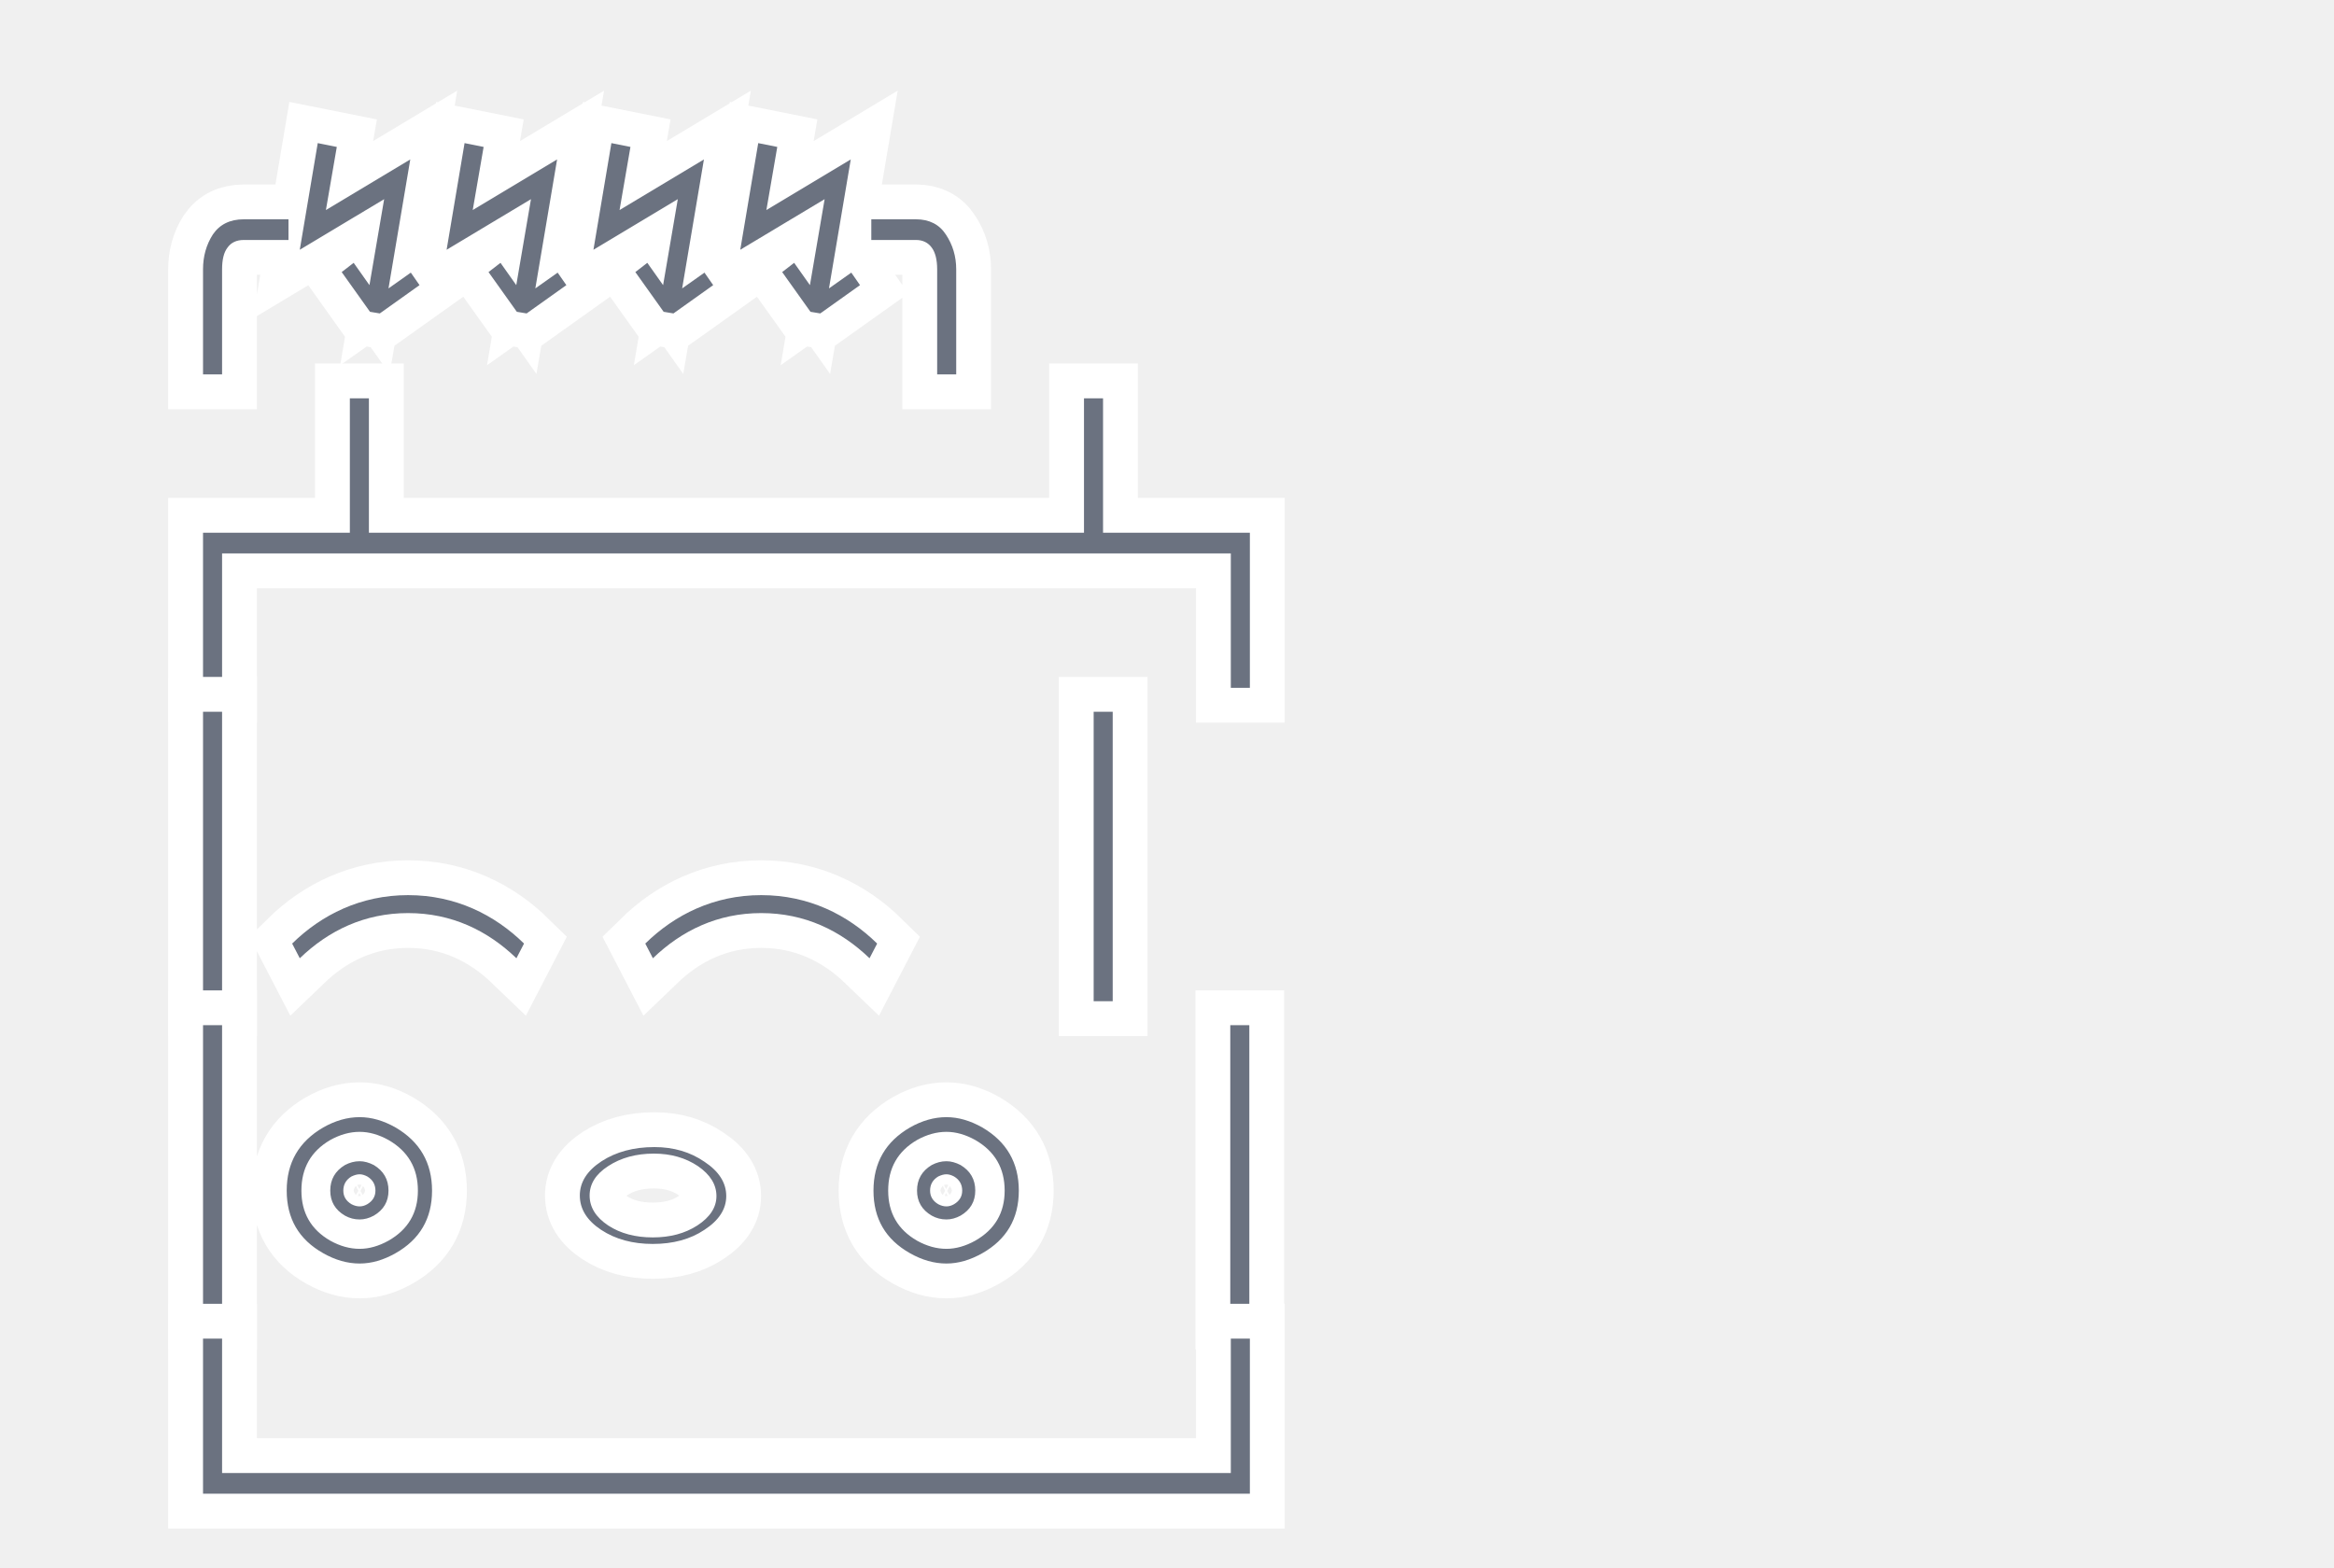
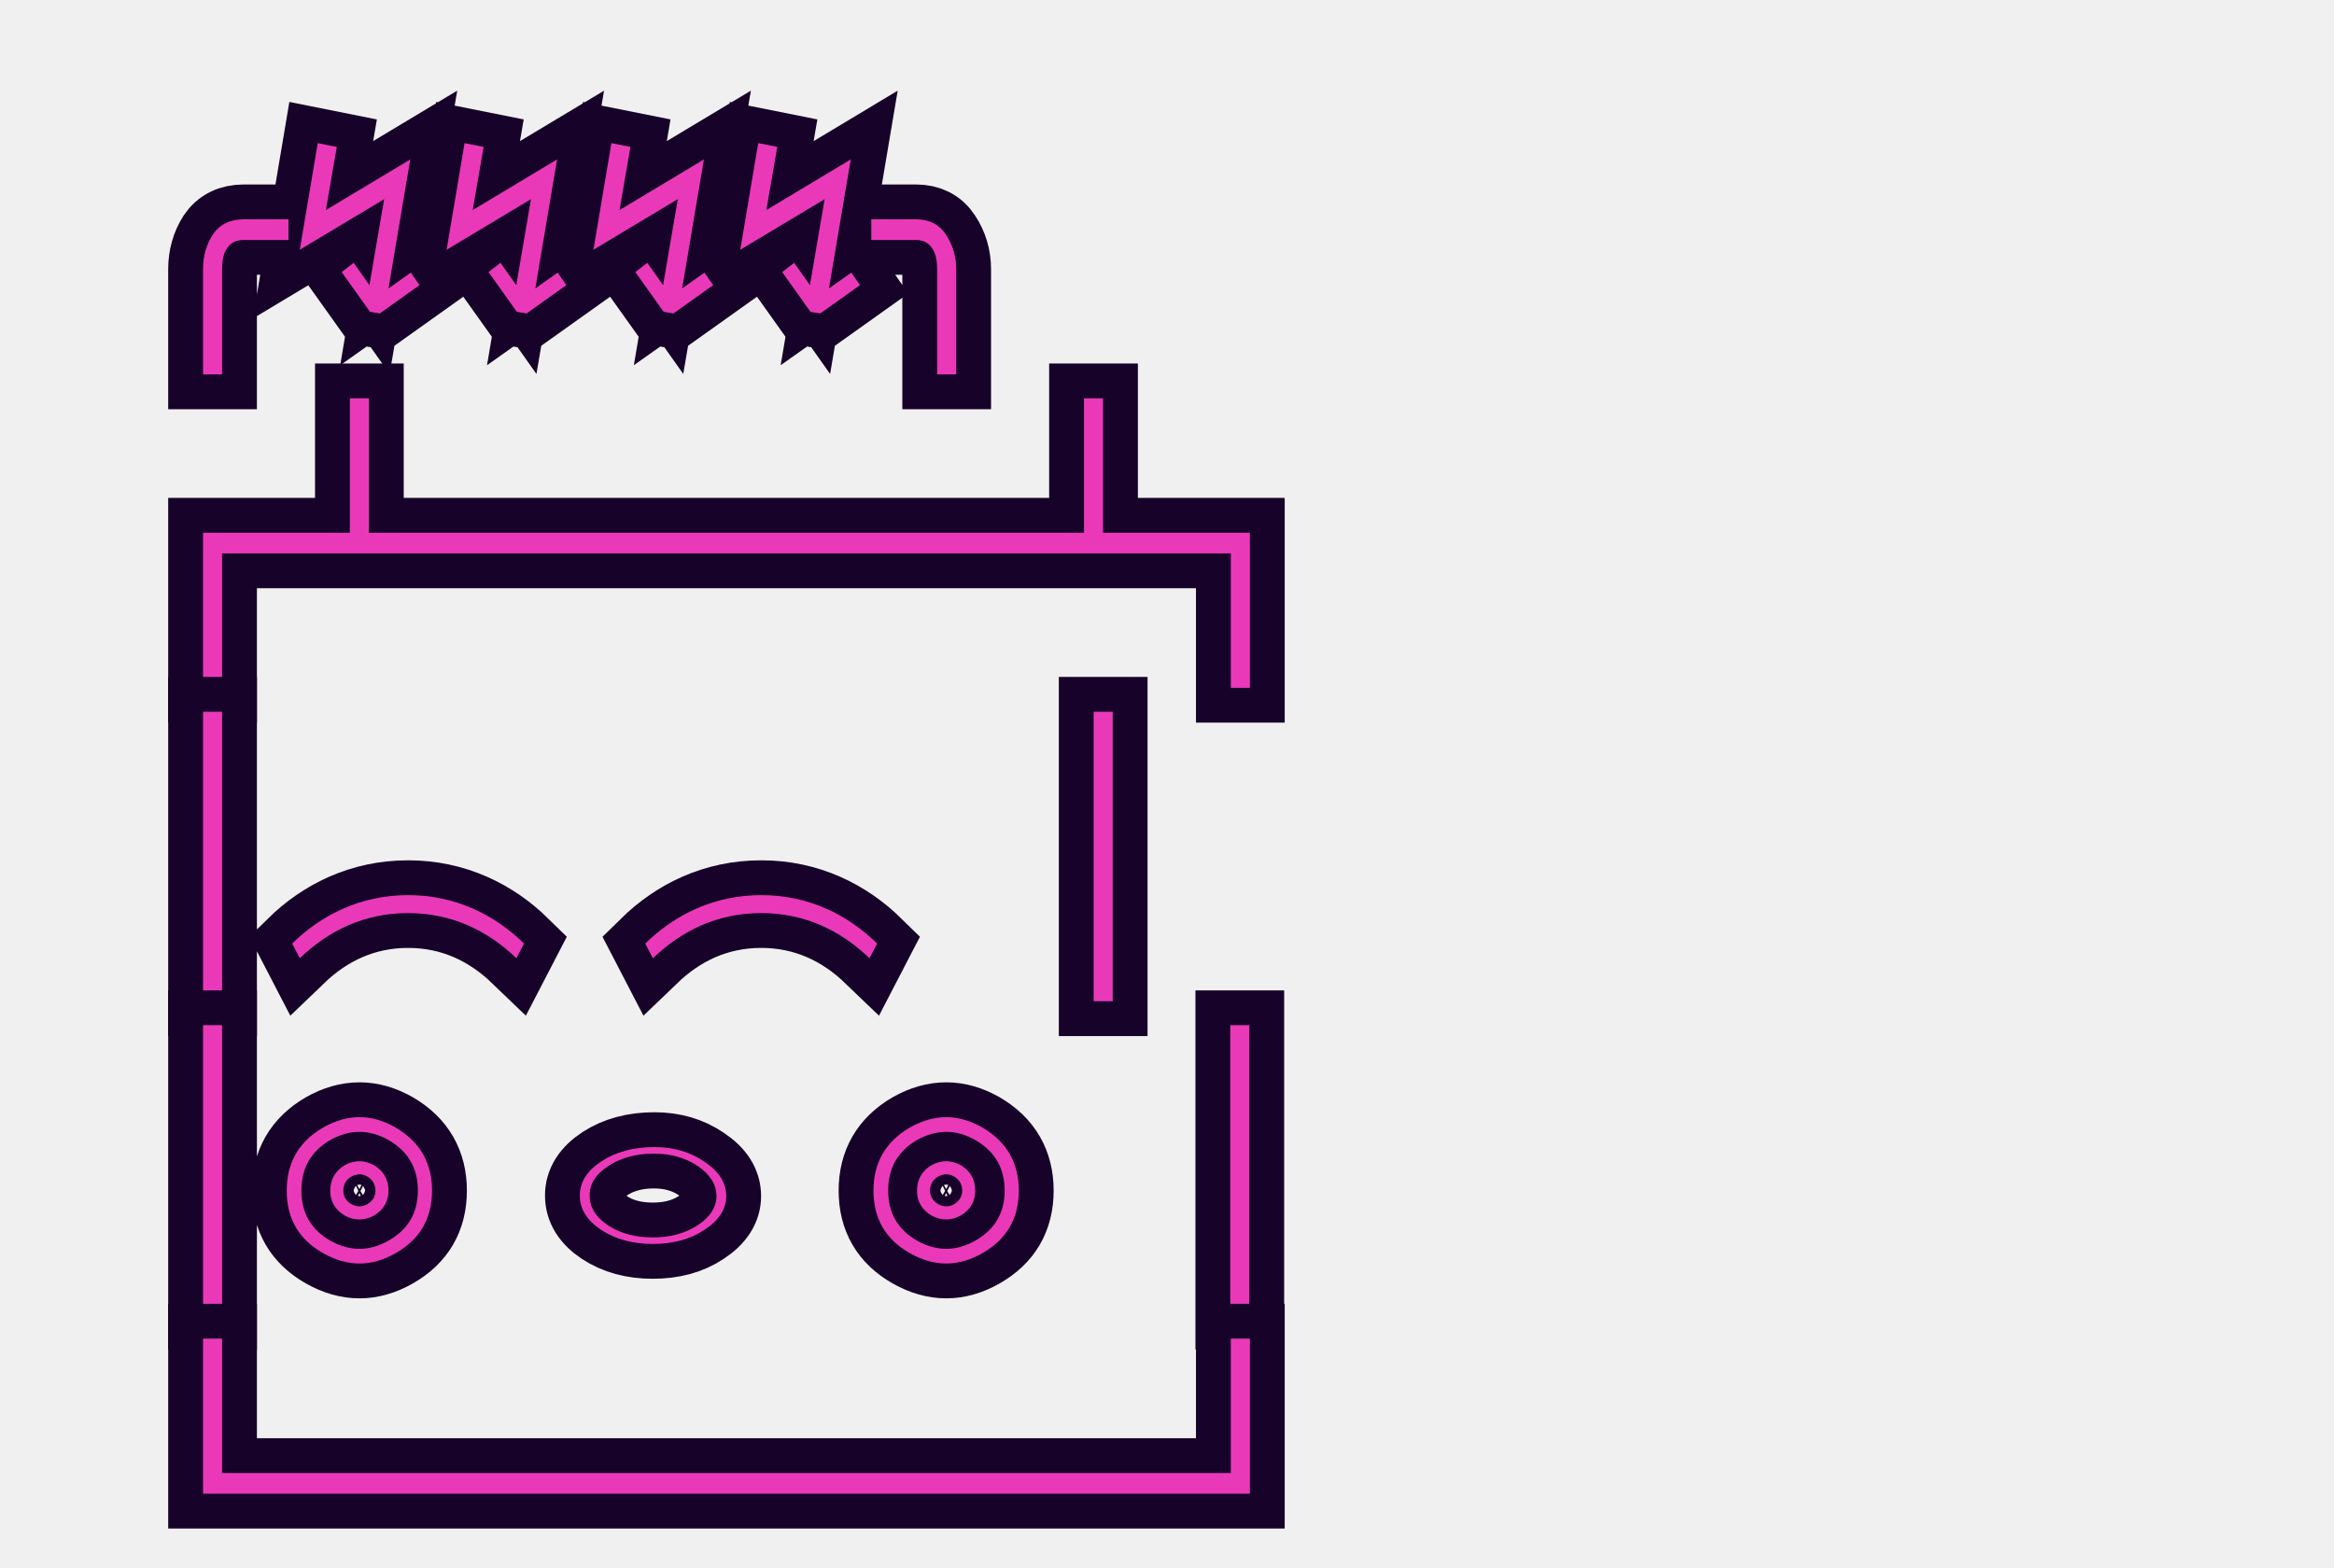
<svg xmlns="http://www.w3.org/2000/svg" viewBox="0 0 67 45" width="67" height="45">
  <style>
    text {
      font-family: 'Consolas', 'DejaVu Sans Mono', 'Courier New', monospace;
      font-size: 7px;
-       fill: #6b7280;
-       stroke: #ffffff;
+       fill: #ea39b8;
+       stroke: #170229;
      stroke-width: 2;
      paint-order: stroke;
    }
  </style>
  <text x="4" y="9">  ╭↯↯↯↯╮</text>
  <text x="4" y="18"> ┌┴────┴┐</text>
  <text x="4" y="27"> │︵  ︵ │</text>
  <text x="4" y="36"> │◎ ⬭ ◎ │</text>
  <text x="4" y="45"> └──────┘</text>
</svg>
